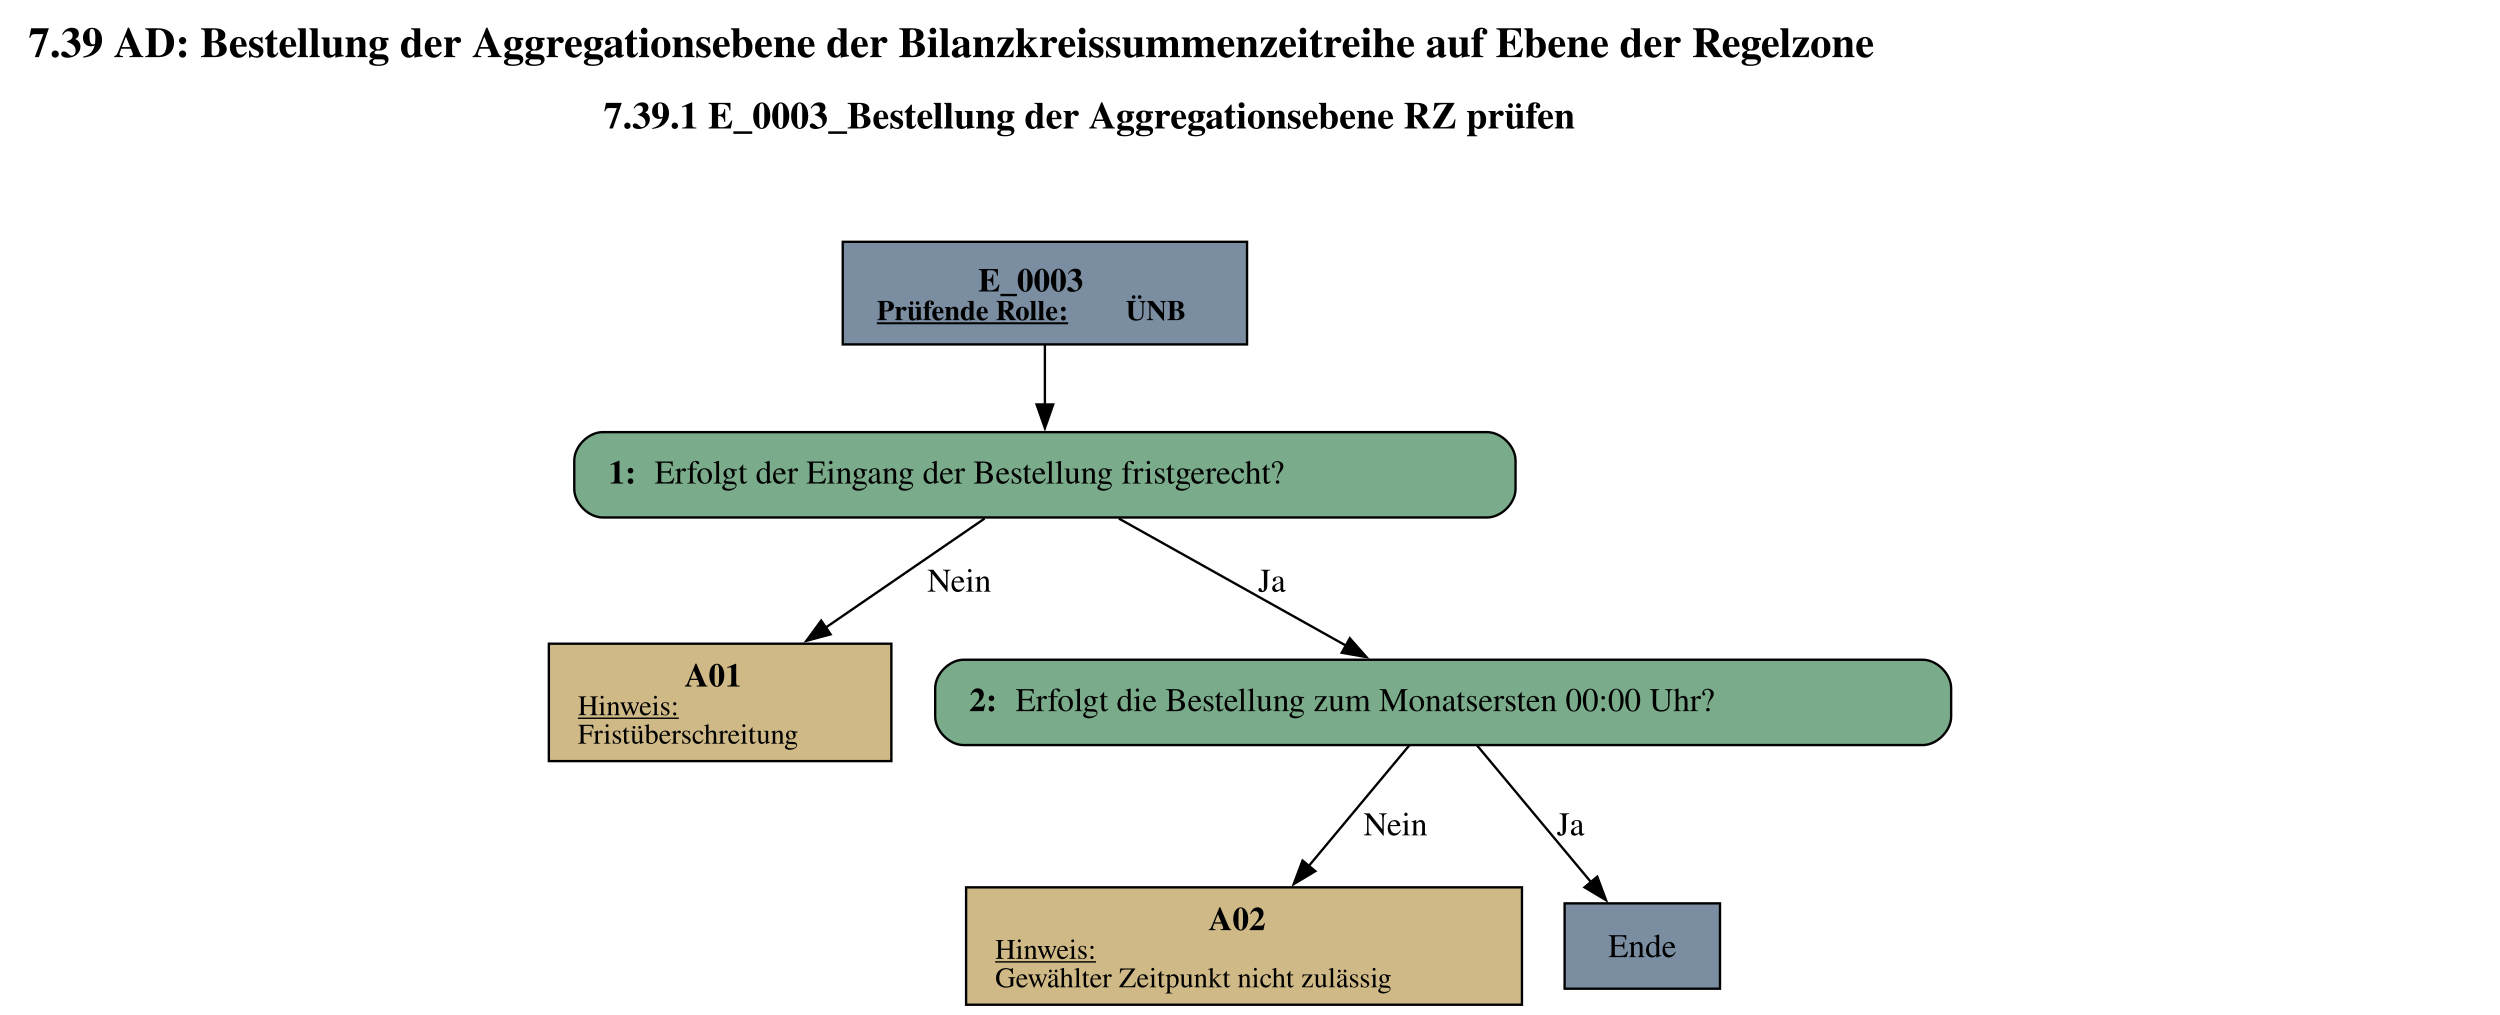
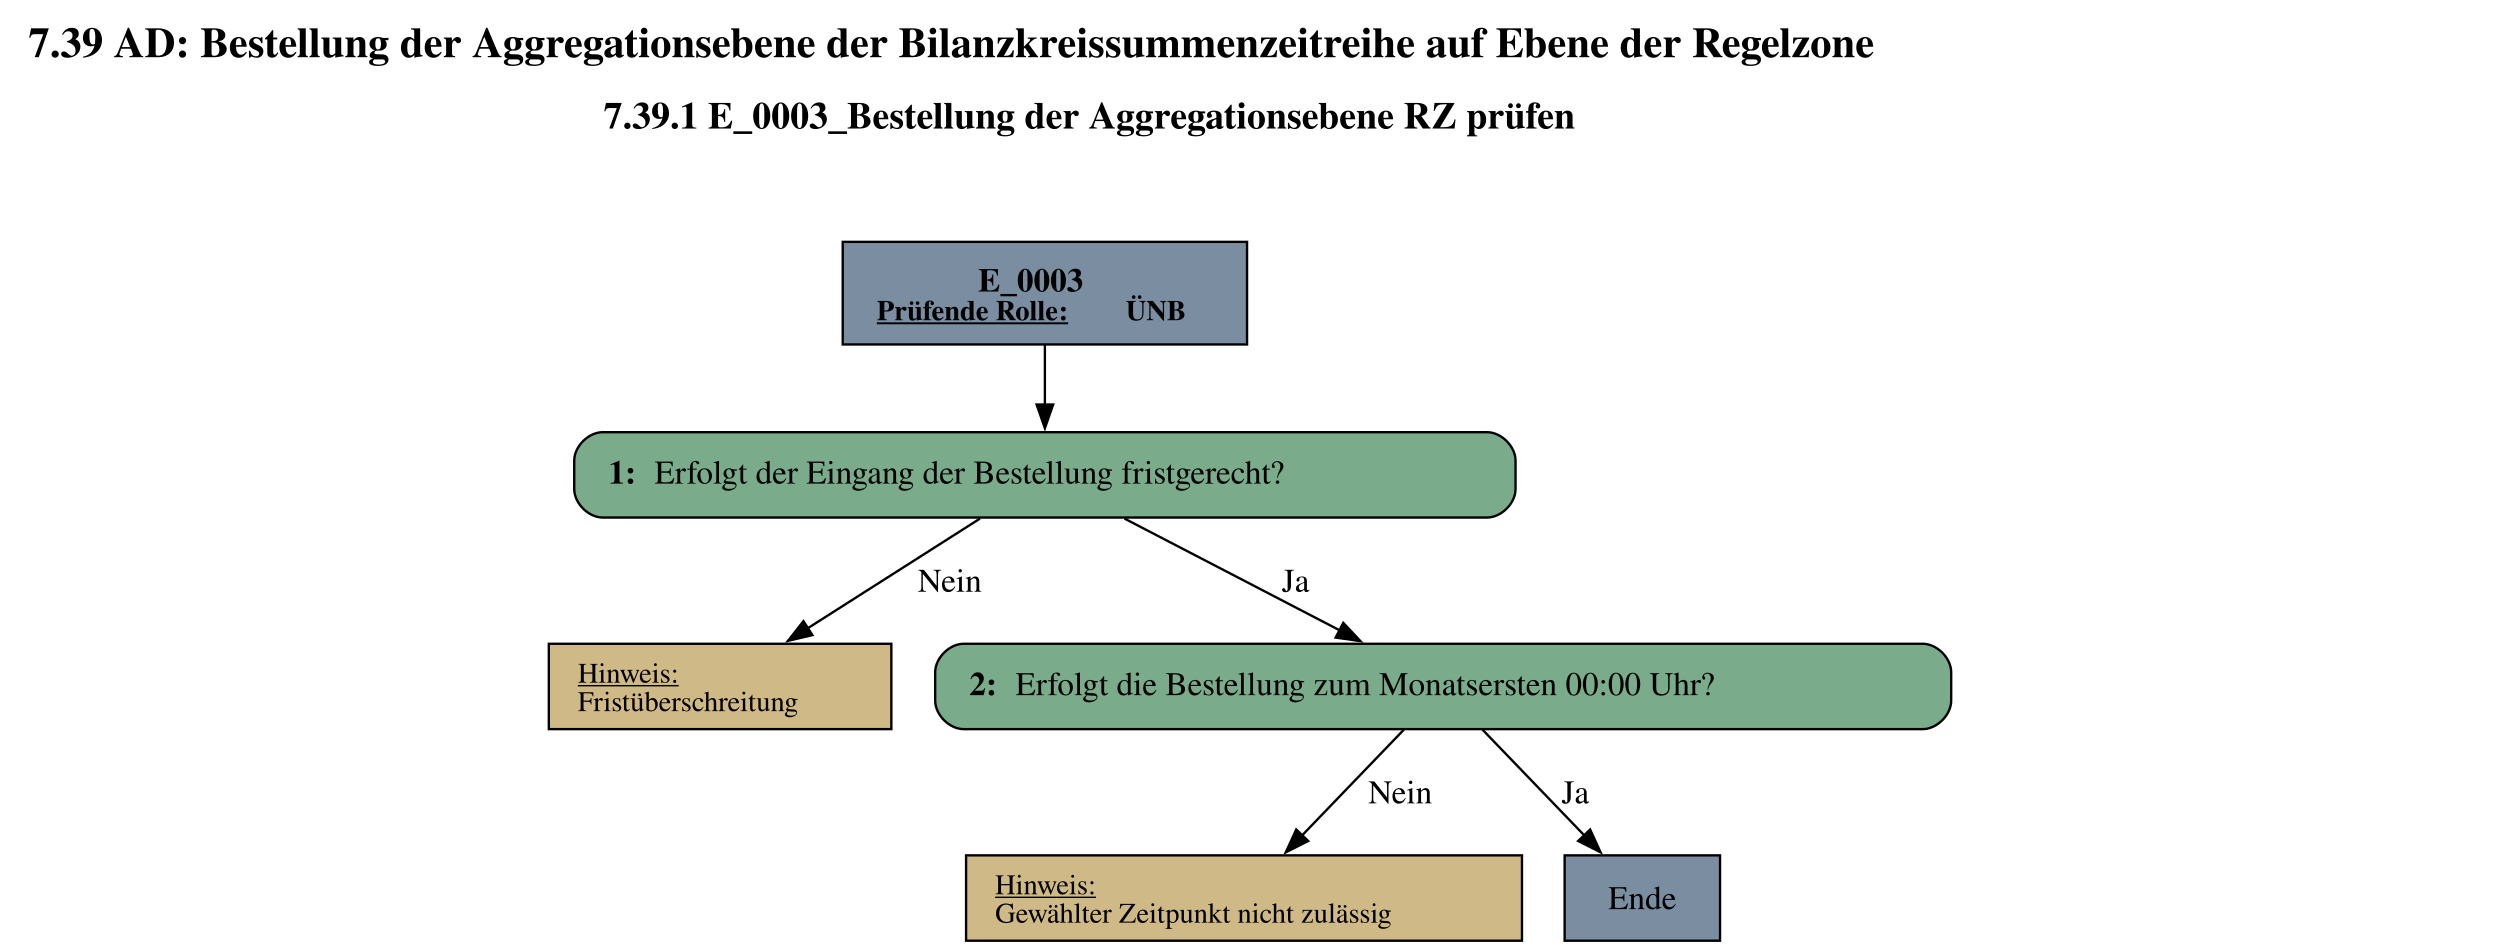
- <svg xmlns="http://www.w3.org/2000/svg" width="1055pt" height="428pt" viewBox="0.00 0.00 1054.50 427.82">
-   <g id="graph0" class="graph" transform="scale(1 1) rotate(0) translate(4 423.82)">
-     <text text-anchor="start" x="8" y="-399.72" font-family="Times,serif" font-weight="bold" font-size="18.00">7.39 AD: Bestellung der Aggregationsebene der Bilanzkreissummenzeitreihe auf Ebene der Regelzone</text>
-     <text text-anchor="start" x="250.62" y="-369.62" font-family="Times,serif" font-weight="bold" font-size="16.00">7.39.1 E_0003_Bestellung der Aggregationsebene RZ prüfen</text>
+ <svg xmlns="http://www.w3.org/2000/svg" width="1055pt" height="401pt" viewBox="0.00 0.00 1054.50 400.78">
+   <g id="graph0" class="graph" transform="scale(1 1) rotate(0) translate(4 396.78)">
+     <text text-anchor="start" x="8" y="-372.68" font-family="Times,serif" font-weight="bold" font-size="18.00">7.39 AD: Bestellung der Aggregationsebene der Bilanzkreissummenzeitreihe auf Ebene der Regelzone</text>
+     <text text-anchor="start" x="250.62" y="-342.58" font-family="Times,serif" font-weight="bold" font-size="16.00">7.39.1 E_0003_Bestellung der Aggregationsebene RZ prüfen</text>
    <g id="node1" class="node">
-       <polygon fill="#7a8da1" stroke="black" points="522.01,-321.82 351.46,-321.82 351.46,-278.54 522.01,-278.54 522.01,-321.82" />
-       <text text-anchor="start" x="408.61" y="-300.88" font-family="Times,serif" font-weight="bold" font-size="14.00">E_0003</text>
-       <text text-anchor="start" x="365.86" y="-288.78" font-family="Times,serif" font-weight="bold" text-decoration="underline" font-size="12.00">Prüfende Rolle:</text>
-       <text text-anchor="start" x="470.86" y="-288.78" font-family="Times,serif" font-weight="bold" font-size="12.00"> ÜNB</text>
+       <polygon fill="#7a8da1" stroke="black" points="522.01,-294.78 351.46,-294.78 351.46,-251.5 522.01,-251.5 522.01,-294.78" />
+       <text text-anchor="start" x="408.61" y="-273.84" font-family="Times,serif" font-weight="bold" font-size="14.00">E_0003</text>
+       <text text-anchor="start" x="365.86" y="-261.74" font-family="Times,serif" font-weight="bold" text-decoration="underline" font-size="12.00">Prüfende Rolle:</text>
+       <text text-anchor="start" x="470.86" y="-261.74" font-family="Times,serif" font-weight="bold" font-size="12.00"> ÜNB</text>
    </g>
    <g id="node2" class="node">
-       <path fill="#7aab8a" stroke="black" d="M623.26,-241.54C623.26,-241.54 250.21,-241.54 250.21,-241.54 244.21,-241.54 238.21,-235.54 238.21,-229.54 238.21,-229.54 238.21,-217.54 238.21,-217.54 238.21,-211.54 244.21,-205.54 250.21,-205.54 250.21,-205.54 623.26,-205.54 623.26,-205.54 629.26,-205.54 635.26,-211.54 635.26,-217.54 635.26,-217.54 635.26,-229.54 635.26,-229.54 635.26,-235.54 629.26,-241.54 623.26,-241.54" />
-       <text text-anchor="start" x="252.61" y="-219.86" font-family="Times,serif" font-weight="bold" font-size="14.00">1: </text>
-       <text text-anchor="start" x="272.11" y="-219.86" font-family="Times,serif" font-size="14.00">Erfolgt der Eingang der Bestellung fristgerecht?</text>
+       <path fill="#7aab8a" stroke="black" d="M623.26,-214.5C623.26,-214.5 250.21,-214.5 250.21,-214.5 244.21,-214.5 238.21,-208.5 238.21,-202.5 238.21,-202.5 238.21,-190.5 238.21,-190.5 238.21,-184.5 244.21,-178.5 250.21,-178.5 250.21,-178.5 623.26,-178.5 623.26,-178.5 629.26,-178.5 635.26,-184.5 635.26,-190.5 635.26,-190.5 635.26,-202.5 635.26,-202.5 635.26,-208.5 629.26,-214.5 623.26,-214.5" />
+       <text text-anchor="start" x="252.61" y="-192.82" font-family="Times,serif" font-weight="bold" font-size="14.00">1: </text>
+       <text text-anchor="start" x="272.11" y="-192.82" font-family="Times,serif" font-size="14.00">Erfolgt der Eingang der Bestellung fristgerecht?</text>
    </g>
    <g id="edge1" class="edge">
-       <path fill="none" stroke="black" d="M436.73,-278.39C436.73,-270.53 436.73,-261.45 436.73,-253.01" />
-       <polygon fill="black" stroke="black" points="440.23,-253.21 436.73,-243.21 433.23,-253.21 440.23,-253.21" />
+       <path fill="none" stroke="black" d="M436.73,-251.35C436.73,-243.49 436.73,-234.41 436.73,-225.97" />
+       <polygon fill="black" stroke="black" points="440.23,-226.17 436.73,-216.17 433.23,-226.17 440.23,-226.17" />
    </g>
    <g id="node3" class="node">
-       <polygon fill="#cfb986" stroke="black" points="371.97,-152.29 227.49,-152.29 227.49,-102.77 371.97,-102.77 371.97,-152.29" />
-       <text text-anchor="start" x="284.73" y="-134.23" font-family="Times,serif" font-weight="bold" font-size="14.00">A01</text>
-       <text text-anchor="start" x="239.73" y="-122.13" font-family="Times,serif" text-decoration="underline" font-size="12.00">Hinweis:</text>
-       <text text-anchor="start" x="239.73" y="-110.13" font-family="Times,serif" font-size="12.00">Fristüberschreitung</text>
+       <polygon fill="#cfb986" stroke="black" points="371.97,-125.25 227.49,-125.25 227.49,-89.25 371.97,-89.25 371.97,-125.25" />
+       <text text-anchor="start" x="239.73" y="-108.85" font-family="Times,serif" text-decoration="underline" font-size="12.00">Hinweis:</text>
+       <text text-anchor="start" x="239.73" y="-96.85" font-family="Times,serif" font-size="12.00">Fristüberschreitung</text>
    </g>
    <g id="edge2" class="edge">
-       <path fill="none" stroke="black" d="M411.28,-205.08C392.46,-192.16 366.35,-174.24 344.11,-158.98" />
-       <polygon fill="black" stroke="black" points="346.33,-156.26 336.1,-153.49 342.37,-162.03 346.33,-156.26" />
-       <text text-anchor="middle" x="400.61" y="-174.24" font-family="Times,serif" font-size="14.00">Nein</text>
+       <path fill="none" stroke="black" d="M409.34,-178.05C388.43,-164.74 359.42,-146.26 336.49,-131.66" />
+       <polygon fill="black" stroke="black" points="338.67,-128.9 328.36,-126.48 334.91,-134.8 338.67,-128.9" />
+       <text text-anchor="middle" x="396.61" y="-147.2" font-family="Times,serif" font-size="14.00">Nein</text>
    </g>
    <g id="node4" class="node">
-       <path fill="#7aab8a" stroke="black" d="M807.01,-145.53C807.01,-145.53 402.46,-145.53 402.46,-145.53 396.46,-145.53 390.46,-139.53 390.46,-133.53 390.46,-133.53 390.46,-121.53 390.46,-121.53 390.46,-115.53 396.46,-109.53 402.46,-109.53 402.46,-109.53 807.01,-109.53 807.01,-109.53 813.01,-109.53 819.01,-115.53 819.01,-121.53 819.01,-121.53 819.01,-133.53 819.01,-133.53 819.01,-139.53 813.01,-145.53 807.01,-145.53" />
-       <text text-anchor="start" x="404.86" y="-123.86" font-family="Times,serif" font-weight="bold" font-size="14.00">2: </text>
-       <text text-anchor="start" x="424.36" y="-123.86" font-family="Times,serif" font-size="14.00">Erfolgt die Bestellung zum Monatsersten 00:00 Uhr?</text>
+       <path fill="#7aab8a" stroke="black" d="M807.01,-125.25C807.01,-125.25 402.46,-125.25 402.46,-125.25 396.46,-125.25 390.46,-119.25 390.46,-113.25 390.46,-113.25 390.46,-101.25 390.46,-101.25 390.46,-95.25 396.46,-89.25 402.46,-89.25 402.46,-89.25 807.01,-89.25 807.01,-89.25 813.01,-89.25 819.01,-95.25 819.01,-101.25 819.01,-101.25 819.01,-113.25 819.01,-113.25 819.01,-119.25 813.01,-125.25 807.01,-125.25" />
+       <text text-anchor="start" x="404.86" y="-103.58" font-family="Times,serif" font-weight="bold" font-size="14.00">2: </text>
+       <text text-anchor="start" x="424.36" y="-103.58" font-family="Times,serif" font-size="14.00">Erfolgt die Bestellung zum Monatsersten 00:00 Uhr?</text>
    </g>
    <g id="edge3" class="edge">
-       <path fill="none" stroke="black" d="M467.94,-205.08C494.93,-189.97 534.16,-168.02 563.69,-151.5" />
-       <polygon fill="black" stroke="black" points="565.36,-154.58 572.37,-146.64 561.94,-148.47 565.36,-154.58" />
-       <text text-anchor="middle" x="532.48" y="-174.24" font-family="Times,serif" font-size="14.00">Ja</text>
+       <path fill="none" stroke="black" d="M470.33,-178.05C496.42,-164.5 532.82,-145.6 561.16,-130.88" />
+       <polygon fill="black" stroke="black" points="562.59,-134.08 569.85,-126.36 559.37,-127.87 562.59,-134.08" />
+       <text text-anchor="middle" x="542.48" y="-147.2" font-family="Times,serif" font-size="14.00">Ja</text>
    </g>
    <g id="node5" class="node">
-       <polygon fill="#cfb986" stroke="black" points="637.97,-49.52 403.49,-49.52 403.49,0 637.97,0 637.97,-49.52" />
-       <text text-anchor="start" x="505.73" y="-31.46" font-family="Times,serif" font-weight="bold" font-size="14.00">A02</text>
-       <text text-anchor="start" x="415.73" y="-19.36" font-family="Times,serif" text-decoration="underline" font-size="12.00">Hinweis:</text>
-       <text text-anchor="start" x="415.73" y="-7.36" font-family="Times,serif" font-size="12.00">Gewählter Zeitpunkt nicht zulässig</text>
+       <polygon fill="#cfb986" stroke="black" points="637.97,-36 403.49,-36 403.49,0 637.97,0 637.97,-36" />
+       <text text-anchor="start" x="415.73" y="-19.6" font-family="Times,serif" text-decoration="underline" font-size="12.00">Hinweis:</text>
+       <text text-anchor="start" x="415.73" y="-7.6" font-family="Times,serif" font-size="12.00">Gewählter Zeitpunkt nicht zulässig</text>
    </g>
    <g id="edge4" class="edge">
-       <path fill="none" stroke="black" d="M590.48,-109.44C578.84,-95.47 562.06,-75.34 547.87,-58.32" />
-       <polygon fill="black" stroke="black" points="550.79,-56.35 541.7,-50.91 545.41,-60.83 550.79,-56.35" />
-       <text text-anchor="middle" x="584.61" y="-71.47" font-family="Times,serif" font-size="14.00">Nein</text>
+       <path fill="none" stroke="black" d="M588.14,-89.01C575.83,-76.23 558.85,-58.59 545.02,-44.22" />
+       <polygon fill="black" stroke="black" points="547.8,-42.07 538.34,-37.29 542.76,-46.92 547.8,-42.07" />
+       <text text-anchor="middle" x="586.61" y="-57.95" font-family="Times,serif" font-size="14.00">Nein</text>
    </g>
    <g id="node6" class="node">
-       <polygon fill="#7a8da1" stroke="black" points="721.51,-42.76 655.96,-42.76 655.96,-6.76 721.51,-6.76 721.51,-42.76" />
-       <text text-anchor="middle" x="688.73" y="-20.08" font-family="Times,serif" font-size="14.00">Ende</text>
+       <polygon fill="#7a8da1" stroke="black" points="721.51,-36 655.96,-36 655.96,0 721.51,0 721.51,-36" />
+       <text text-anchor="middle" x="688.73" y="-13.32" font-family="Times,serif" font-size="14.00">Ende</text>
    </g>
    <g id="edge5" class="edge">
-       <path fill="none" stroke="black" d="M618.98,-109.44C632.26,-93.51 652.22,-69.56 667.4,-51.35" />
-       <polygon fill="black" stroke="black" points="669.73,-54.02 673.44,-44.1 664.35,-49.54 669.73,-54.02" />
-       <text text-anchor="middle" x="658.48" y="-71.47" font-family="Times,serif" font-size="14.00">Ja</text>
+       <path fill="none" stroke="black" d="M621.33,-89.01C633.64,-76.23 650.61,-58.59 664.45,-44.22" />
+       <polygon fill="black" stroke="black" points="666.71,-46.92 671.12,-37.29 661.66,-42.07 666.71,-46.92" />
+       <text text-anchor="middle" x="660.48" y="-57.95" font-family="Times,serif" font-size="14.00">Ja</text>
    </g>
  </g>
</svg>
